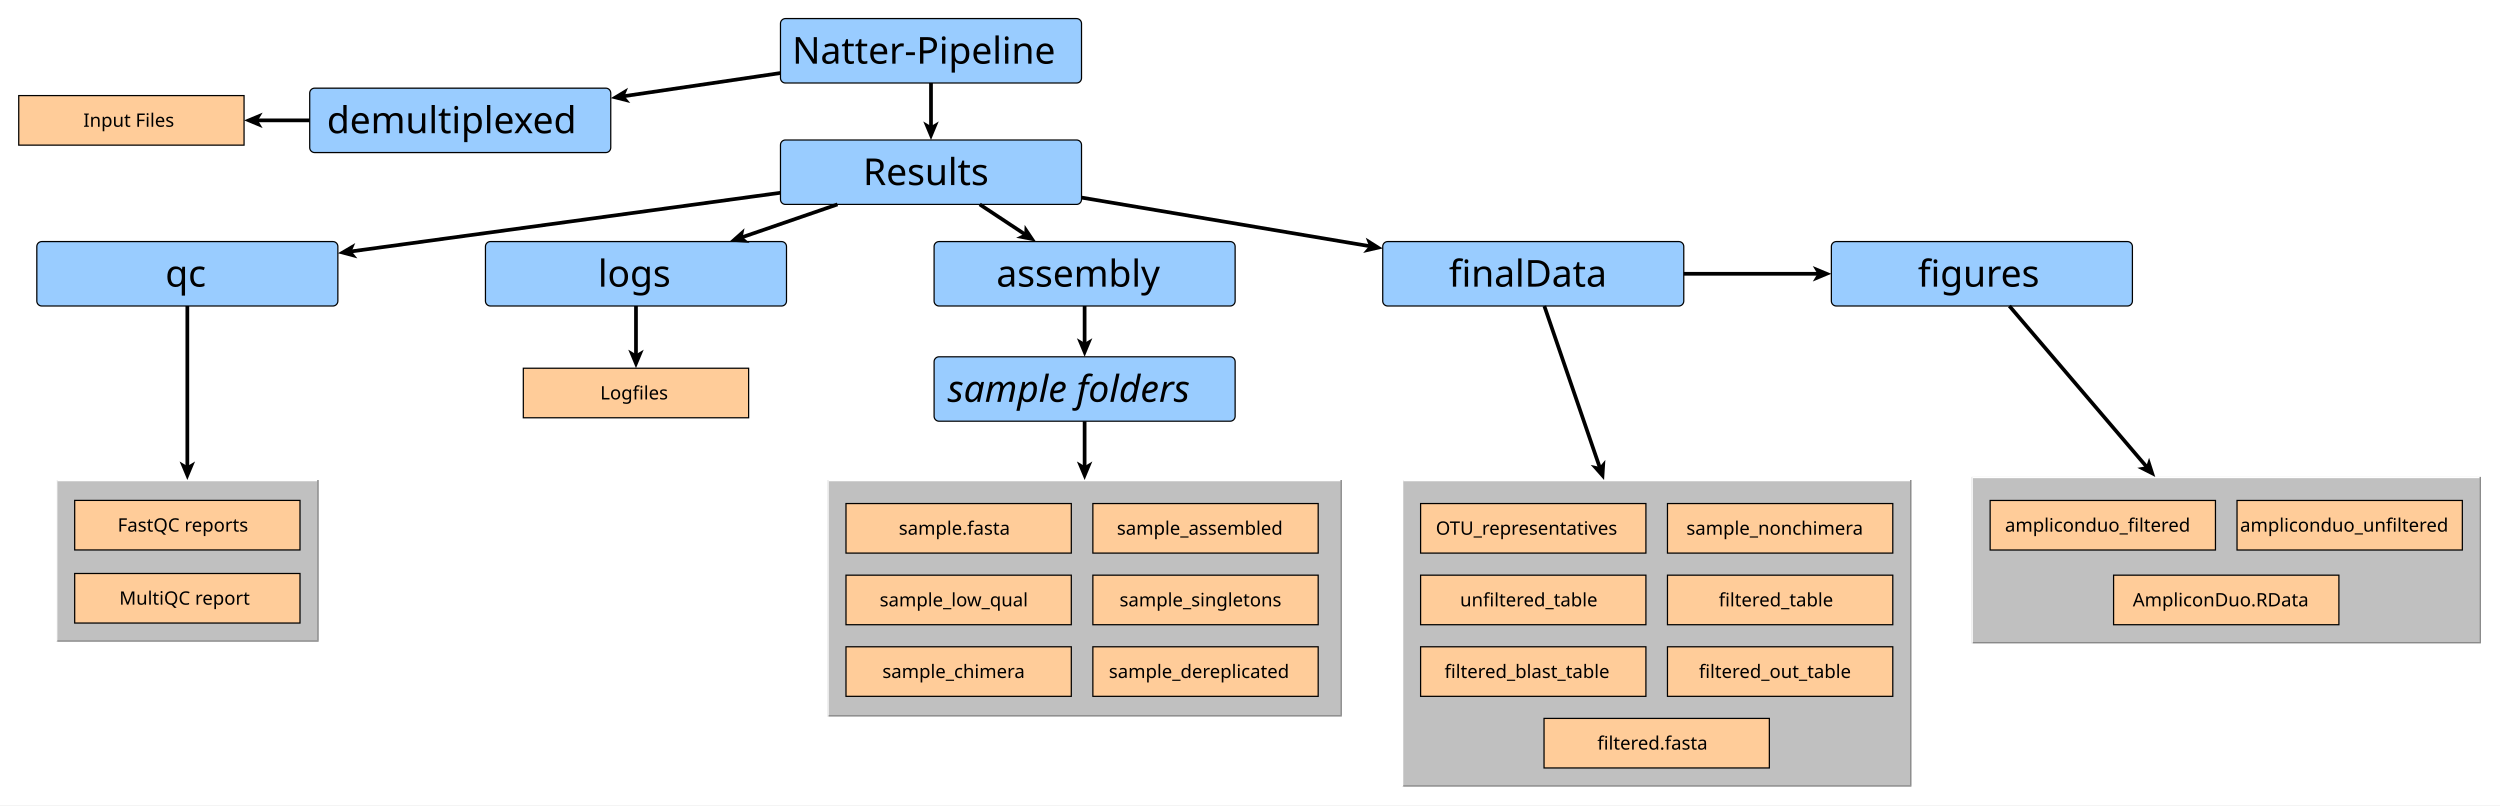
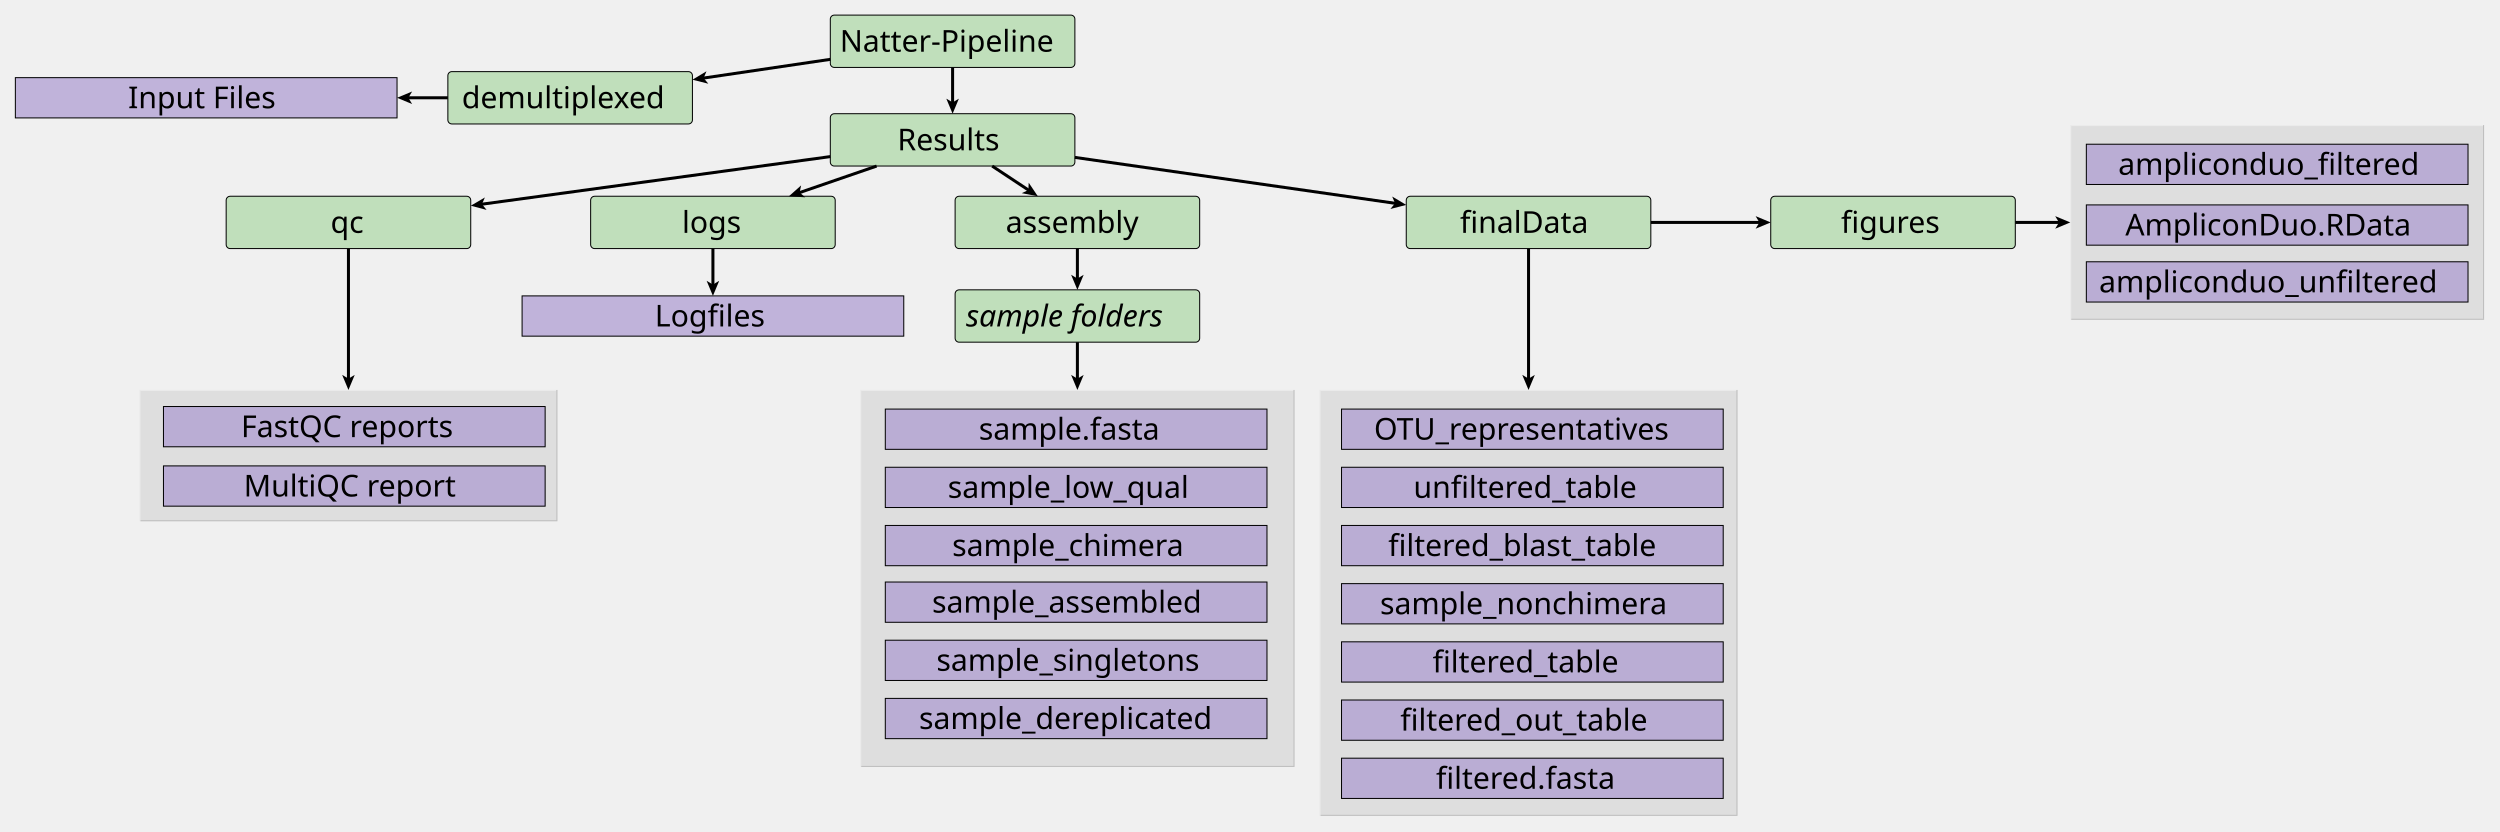
- <svg xmlns="http://www.w3.org/2000/svg" fill-opacity="1" color-rendering="auto" color-interpolation="auto" text-rendering="auto" stroke="black" stroke-linecap="square" width="2018" stroke-miterlimit="10" shape-rendering="auto" stroke-opacity="1" fill="black" stroke-dasharray="none" font-weight="normal" stroke-width="1" height="650" font-family="'Dialog'" font-style="normal" stroke-linejoin="miter" font-size="12px" stroke-dashoffset="0" image-rendering="auto">
+ <svg xmlns="http://www.w3.org/2000/svg" fill-opacity="1" color-rendering="auto" color-interpolation="auto" text-rendering="auto" stroke="black" stroke-linecap="square" width="2484" stroke-miterlimit="10" shape-rendering="auto" stroke-opacity="1" fill="black" stroke-dasharray="none" font-weight="normal" stroke-width="1" height="826" font-family="'Dialog'" font-style="normal" stroke-linejoin="miter" font-size="12px" stroke-dashoffset="0" image-rendering="auto">
  <defs id="genericDefs" />
  <g>
    <defs id="defs1">
      <clipPath clipPathUnits="userSpaceOnUse" id="clipPath1">
-         <path d="M0 0 L2018 0 L2018 650 L0 650 L0 0 Z" />
+         <path d="M0 0 L2484 0 L2484 826 L0 826 L0 0 Z" />
      </clipPath>
      <clipPath clipPathUnits="userSpaceOnUse" id="clipPath2">
-         <path d="M-95 218 L1923 218 L1923 868 L-95 868 L-95 218 Z" />
+         <path d="M-290 218 L2194 218 L2194 1044 L-290 1044 L-290 218 Z" />
      </clipPath>
    </defs>
-     <g fill="white" text-rendering="geometricPrecision" shape-rendering="geometricPrecision" transform="translate(95,-218)" stroke="white">
-       <rect x="-95" width="2018" height="650" y="218" clip-path="url(#clipPath2)" stroke="none" />
-     </g>
-     <g fill="rgb(153,204,255)" text-rendering="geometricPrecision" shape-rendering="geometricPrecision" transform="matrix(1,0,0,1,95,-218)" stroke="rgb(153,204,255)">
+     <g transform="matrix(1,0,0,1,290,-218)" fill-opacity="0.663" fill="rgb(167,214,160)" text-rendering="geometricPrecision" shape-rendering="geometricPrecision" stroke="rgb(167,214,160)" stroke-opacity="0.663">
      <rect x="535" y="233" clip-path="url(#clipPath2)" width="243" rx="4" ry="4" height="52" stroke="none" />
    </g>
-     <g text-rendering="geometricPrecision" stroke-miterlimit="1.45" shape-rendering="geometricPrecision" transform="matrix(1,0,0,1,95,-218)" stroke-linecap="butt">
+     <g text-rendering="geometricPrecision" stroke-miterlimit="1.45" shape-rendering="geometricPrecision" transform="matrix(1,0,0,1,290,-218)" stroke-linecap="butt">
      <rect x="535" y="233" clip-path="url(#clipPath2)" fill="none" width="243" rx="4" ry="4" height="52" />
      <text x="544.483" font-size="30px" y="269.386" clip-path="url(#clipPath2)" font-family="sans-serif" stroke="none" xml:space="preserve">Natter-Pipeline</text>
    </g>
-     <g fill="rgb(153,204,255)" text-rendering="geometricPrecision" shape-rendering="geometricPrecision" transform="matrix(1,0,0,1,95,-218)" stroke="rgb(153,204,255)">
+     <g transform="matrix(1,0,0,1,290,-218)" fill-opacity="0.663" fill="rgb(167,214,160)" text-rendering="geometricPrecision" shape-rendering="geometricPrecision" stroke="rgb(167,214,160)" stroke-opacity="0.663">
      <rect x="155" y="289.155" clip-path="url(#clipPath2)" width="243" rx="4" ry="4" height="52" stroke="none" />
    </g>
-     <g text-rendering="geometricPrecision" stroke-miterlimit="1.45" shape-rendering="geometricPrecision" transform="matrix(1,0,0,1,95,-218)" stroke-linecap="butt">
+     <g text-rendering="geometricPrecision" stroke-miterlimit="1.45" shape-rendering="geometricPrecision" transform="matrix(1,0,0,1,290,-218)" stroke-linecap="butt">
      <rect x="155" y="289.155" clip-path="url(#clipPath2)" fill="none" width="243" rx="4" ry="4" height="52" />
      <text x="168.871" font-size="30px" y="325.541" clip-path="url(#clipPath2)" font-family="sans-serif" stroke="none" xml:space="preserve">demultiplexed</text>
    </g>
-     <g fill="rgb(255,204,153)" text-rendering="geometricPrecision" shape-rendering="geometricPrecision" transform="matrix(1,0,0,1,95,-218)" stroke="rgb(255,204,153)">
-       <rect x="-79.875" width="181.875" height="40" y="295.155" clip-path="url(#clipPath2)" stroke="none" />
-     </g>
-     <g text-rendering="geometricPrecision" stroke-miterlimit="1.45" shape-rendering="geometricPrecision" transform="matrix(1,0,0,1,95,-218)" stroke-linecap="butt">
-       <rect fill="none" x="-79.875" width="181.875" height="40" y="295.155" clip-path="url(#clipPath2)" />
-       <text x="-27.745" font-size="15px" y="320.348" clip-path="url(#clipPath2)" font-family="sans-serif" stroke="none" xml:space="preserve">Input Files</text>
-     </g>
-     <g fill="rgb(153,204,255)" text-rendering="geometricPrecision" shape-rendering="geometricPrecision" transform="matrix(1,0,0,1,95,-218)" stroke="rgb(153,204,255)">
+     <g transform="matrix(1,0,0,1,290,-218)" fill-opacity="0.663" fill="rgb(167,148,206)" text-rendering="geometricPrecision" shape-rendering="geometricPrecision" stroke="rgb(167,148,206)" stroke-opacity="0.663">
+       <rect x="-274.737" width="379.233" height="40" y="295.155" clip-path="url(#clipPath2)" stroke="none" />
+     </g>
+     <g text-rendering="geometricPrecision" stroke-miterlimit="1.45" shape-rendering="geometricPrecision" transform="matrix(1,0,0,1,290,-218)" stroke-linecap="butt">
+       <rect fill="none" x="-274.737" width="379.233" height="40" y="295.155" clip-path="url(#clipPath2)" />
+       <text x="-162.735" font-size="30px" y="325.541" clip-path="url(#clipPath2)" font-family="sans-serif" stroke="none" xml:space="preserve">Input Files</text>
+     </g>
+     <g transform="matrix(1,0,0,1,290,-218)" fill-opacity="0.663" fill="rgb(167,214,160)" text-rendering="geometricPrecision" shape-rendering="geometricPrecision" stroke="rgb(167,214,160)" stroke-opacity="0.663">
      <rect x="535" y="331" clip-path="url(#clipPath2)" width="243" rx="4" ry="4" height="52" stroke="none" />
    </g>
-     <g text-rendering="geometricPrecision" stroke-miterlimit="1.45" shape-rendering="geometricPrecision" transform="matrix(1,0,0,1,95,-218)" stroke-linecap="butt">
+     <g text-rendering="geometricPrecision" stroke-miterlimit="1.45" shape-rendering="geometricPrecision" transform="matrix(1,0,0,1,290,-218)" stroke-linecap="butt">
      <rect x="535" y="331" clip-path="url(#clipPath2)" fill="none" width="243" rx="4" ry="4" height="52" />
      <text x="601.664" font-size="30px" y="367.386" clip-path="url(#clipPath2)" font-family="sans-serif" stroke="none" xml:space="preserve">Results</text>
    </g>
-     <g fill="rgb(153,204,255)" text-rendering="geometricPrecision" shape-rendering="geometricPrecision" transform="matrix(1,0,0,1,95,-218)" stroke="rgb(153,204,255)">
+     <g transform="matrix(1,0,0,1,290,-218)" fill-opacity="0.663" fill="rgb(167,214,160)" text-rendering="geometricPrecision" shape-rendering="geometricPrecision" stroke="rgb(167,214,160)" stroke-opacity="0.663">
      <rect x="-65.281" y="413" clip-path="url(#clipPath2)" width="243" rx="4" ry="4" height="52" stroke="none" />
    </g>
-     <g text-rendering="geometricPrecision" stroke-miterlimit="1.45" shape-rendering="geometricPrecision" transform="matrix(1,0,0,1,95,-218)" stroke-linecap="butt">
+     <g text-rendering="geometricPrecision" stroke-miterlimit="1.45" shape-rendering="geometricPrecision" transform="matrix(1,0,0,1,290,-218)" stroke-linecap="butt">
      <rect x="-65.281" y="413" clip-path="url(#clipPath2)" fill="none" width="243" rx="4" ry="4" height="52" />
      <text x="38.45" font-size="30px" y="449.386" clip-path="url(#clipPath2)" font-family="sans-serif" stroke="none" xml:space="preserve">qc</text>
    </g>
-     <g fill="rgb(153,204,255)" text-rendering="geometricPrecision" shape-rendering="geometricPrecision" transform="matrix(1,0,0,1,95,-218)" stroke="rgb(153,204,255)">
+     <g transform="matrix(1,0,0,1,290,-218)" fill-opacity="0.663" fill="rgb(167,214,160)" text-rendering="geometricPrecision" shape-rendering="geometricPrecision" stroke="rgb(167,214,160)" stroke-opacity="0.663">
      <rect x="296.859" y="413" clip-path="url(#clipPath2)" width="243" rx="4" ry="4" height="52" stroke="none" />
    </g>
-     <g text-rendering="geometricPrecision" stroke-miterlimit="1.45" shape-rendering="geometricPrecision" transform="matrix(1,0,0,1,95,-218)" stroke-linecap="butt">
+     <g text-rendering="geometricPrecision" stroke-miterlimit="1.45" shape-rendering="geometricPrecision" transform="matrix(1,0,0,1,290,-218)" stroke-linecap="butt">
      <rect x="296.859" y="413" clip-path="url(#clipPath2)" fill="none" width="243" rx="4" ry="4" height="52" />
      <text x="387.678" font-size="30px" y="449.386" clip-path="url(#clipPath2)" font-family="sans-serif" stroke="none" xml:space="preserve">logs</text>
    </g>
-     <g fill="rgb(153,204,255)" text-rendering="geometricPrecision" shape-rendering="geometricPrecision" transform="matrix(1,0,0,1,95,-218)" stroke="rgb(153,204,255)">
-       <rect x="1021.141" y="413" clip-path="url(#clipPath2)" width="243" rx="4" ry="4" height="52" stroke="none" />
-     </g>
-     <g text-rendering="geometricPrecision" stroke-miterlimit="1.45" shape-rendering="geometricPrecision" transform="matrix(1,0,0,1,95,-218)" stroke-linecap="butt">
-       <rect x="1021.141" y="413" clip-path="url(#clipPath2)" fill="none" width="243" rx="4" ry="4" height="52" />
-       <text x="1074.511" font-size="30px" y="449.386" clip-path="url(#clipPath2)" font-family="sans-serif" stroke="none" xml:space="preserve">finalData</text>
-     </g>
-     <g fill="rgb(153,204,255)" text-rendering="geometricPrecision" shape-rendering="geometricPrecision" transform="matrix(1,0,0,1,95,-218)" stroke="rgb(153,204,255)">
+     <g transform="matrix(1,0,0,1,290,-218)" fill-opacity="0.663" fill="rgb(167,214,160)" text-rendering="geometricPrecision" shape-rendering="geometricPrecision" stroke="rgb(167,214,160)" stroke-opacity="0.663">
+       <rect x="1107.259" y="413" clip-path="url(#clipPath2)" width="243" rx="4" ry="4" height="52" stroke="none" />
+     </g>
+     <g text-rendering="geometricPrecision" stroke-miterlimit="1.45" shape-rendering="geometricPrecision" transform="matrix(1,0,0,1,290,-218)" stroke-linecap="butt">
+       <rect x="1107.259" y="413" clip-path="url(#clipPath2)" fill="none" width="243" rx="4" ry="4" height="52" />
+       <text x="1160.63" font-size="30px" y="449.386" clip-path="url(#clipPath2)" font-family="sans-serif" stroke="none" xml:space="preserve">finalData</text>
+     </g>
+     <g transform="matrix(1,0,0,1,290,-218)" fill-opacity="0.663" fill="rgb(167,214,160)" text-rendering="geometricPrecision" shape-rendering="geometricPrecision" stroke="rgb(167,214,160)" stroke-opacity="0.663">
      <rect x="659" y="413" clip-path="url(#clipPath2)" width="243" rx="4" ry="4" height="52" stroke="none" />
    </g>
-     <g text-rendering="geometricPrecision" stroke-miterlimit="1.45" shape-rendering="geometricPrecision" transform="matrix(1,0,0,1,95,-218)" stroke-linecap="butt">
+     <g text-rendering="geometricPrecision" stroke-miterlimit="1.45" shape-rendering="geometricPrecision" transform="matrix(1,0,0,1,290,-218)" stroke-linecap="butt">
      <rect x="659" y="413" clip-path="url(#clipPath2)" fill="none" width="243" rx="4" ry="4" height="52" />
      <text x="709.272" font-size="30px" y="449.386" clip-path="url(#clipPath2)" font-family="sans-serif" stroke="none" xml:space="preserve">assembly</text>
    </g>
-     <g fill="rgb(255,204,153)" text-rendering="geometricPrecision" shape-rendering="geometricPrecision" transform="matrix(1,0,0,1,95,-218)" stroke="rgb(255,204,153)">
-       <rect x="327.422" width="181.875" height="40" y="515.231" clip-path="url(#clipPath2)" stroke="none" />
-     </g>
-     <g text-rendering="geometricPrecision" stroke-miterlimit="1.45" shape-rendering="geometricPrecision" transform="matrix(1,0,0,1,95,-218)" stroke-linecap="butt">
-       <rect fill="none" x="327.422" width="181.875" height="40" y="515.231" clip-path="url(#clipPath2)" />
-       <text x="389.502" font-size="15px" y="540.423" clip-path="url(#clipPath2)" font-family="sans-serif" stroke="none" xml:space="preserve">Logfiles</text>
-     </g>
-     <g fill="rgb(153,204,255)" text-rendering="geometricPrecision" shape-rendering="geometricPrecision" transform="matrix(1,0,0,1,95,-218)" stroke="rgb(153,204,255)">
+     <g transform="matrix(1,0,0,1,290,-218)" fill-opacity="0.663" fill="rgb(167,148,206)" text-rendering="geometricPrecision" shape-rendering="geometricPrecision" stroke="rgb(167,148,206)" stroke-opacity="0.663">
+       <rect x="228.743" width="379.233" height="40" y="512" clip-path="url(#clipPath2)" stroke="none" />
+     </g>
+     <g text-rendering="geometricPrecision" stroke-miterlimit="1.45" shape-rendering="geometricPrecision" transform="matrix(1,0,0,1,290,-218)" stroke-linecap="butt">
+       <rect fill="none" x="228.743" width="379.233" height="40" y="512" clip-path="url(#clipPath2)" />
+       <text x="360.644" font-size="30px" y="542.386" clip-path="url(#clipPath2)" font-family="sans-serif" stroke="none" xml:space="preserve">Logfiles</text>
+     </g>
+     <g transform="matrix(1,0,0,1,290,-218)" fill-opacity="0.663" fill="rgb(167,214,160)" text-rendering="geometricPrecision" shape-rendering="geometricPrecision" stroke="rgb(167,214,160)" stroke-opacity="0.663">
      <rect x="659" y="506" clip-path="url(#clipPath2)" width="243" rx="4" ry="4" height="52" stroke="none" />
    </g>
-     <g text-rendering="geometricPrecision" stroke-miterlimit="1.45" shape-rendering="geometricPrecision" transform="matrix(1,0,0,1,95,-218)" stroke-linecap="butt">
+     <g text-rendering="geometricPrecision" stroke-miterlimit="1.45" shape-rendering="geometricPrecision" transform="matrix(1,0,0,1,290,-218)" stroke-linecap="butt">
      <rect x="659" y="506" clip-path="url(#clipPath2)" fill="none" width="243" rx="4" ry="4" height="52" />
      <text x="669.838" font-size="30px" y="542.386" clip-path="url(#clipPath2)" font-family="sans-serif" font-style="italic" stroke="none" xml:space="preserve">sample folders</text>
    </g>
-     <g fill="silver" text-rendering="geometricPrecision" shape-rendering="geometricPrecision" transform="matrix(1,0,0,1,95,-218)" stroke="silver">
-       <rect x="572.881" width="415.238" height="190.838" y="605.461" clip-path="url(#clipPath2)" stroke="none" />
-       <rect x="572.881" y="605.461" clip-path="url(#clipPath2)" fill="white" width="1" height="190.838" stroke="none" />
-       <rect x="573.881" y="605.461" clip-path="url(#clipPath2)" fill="white" width="413.238" height="1" stroke="none" />
-       <rect x="573.881" y="795.298" clip-path="url(#clipPath2)" fill="rgb(134,134,134)" width="414.238" height="1" stroke="none" />
-       <rect x="987.119" y="605.461" clip-path="url(#clipPath2)" fill="rgb(134,134,134)" width="1" height="189.838" stroke="none" />
-       <rect x="587.881" y="682.273" clip-path="url(#clipPath2)" fill="rgb(255,204,153)" width="181.875" height="40" stroke="none" />
-     </g>
-     <g text-rendering="geometricPrecision" stroke-miterlimit="1.45" shape-rendering="geometricPrecision" transform="matrix(1,0,0,1,95,-218)" stroke-linecap="butt">
-       <rect fill="none" x="587.881" width="181.875" height="40" y="682.273" clip-path="url(#clipPath2)" />
-       <text x="615.05" font-size="15px" y="707.466" clip-path="url(#clipPath2)" font-family="sans-serif" stroke="none" xml:space="preserve">sample_low_qual</text>
-     </g>
-     <g fill="rgb(255,204,153)" text-rendering="geometricPrecision" shape-rendering="geometricPrecision" transform="matrix(1,0,0,1,95,-218)" stroke="rgb(255,204,153)">
-       <rect x="787.163" width="181.875" height="40" y="624.461" clip-path="url(#clipPath2)" stroke="none" />
-     </g>
-     <g text-rendering="geometricPrecision" stroke-miterlimit="1.45" shape-rendering="geometricPrecision" transform="matrix(1,0,0,1,95,-218)" stroke-linecap="butt">
-       <rect fill="none" x="787.163" width="181.875" height="40" y="624.461" clip-path="url(#clipPath2)" />
-       <text x="806.531" font-size="15px" y="649.654" clip-path="url(#clipPath2)" font-family="sans-serif" stroke="none" xml:space="preserve">sample_assembled</text>
-     </g>
-     <g fill="rgb(255,204,153)" text-rendering="geometricPrecision" shape-rendering="geometricPrecision" transform="matrix(1,0,0,1,95,-218)" stroke="rgb(255,204,153)">
-       <rect x="787.163" width="181.875" height="40" y="682.273" clip-path="url(#clipPath2)" stroke="none" />
-     </g>
-     <g text-rendering="geometricPrecision" stroke-miterlimit="1.45" shape-rendering="geometricPrecision" transform="matrix(1,0,0,1,95,-218)" stroke-linecap="butt">
-       <rect fill="none" x="787.163" width="181.875" height="40" y="682.273" clip-path="url(#clipPath2)" />
-       <text x="808.688" font-size="15px" y="707.466" clip-path="url(#clipPath2)" font-family="sans-serif" stroke="none" xml:space="preserve">sample_singletons</text>
-     </g>
-     <g fill="rgb(255,204,153)" text-rendering="geometricPrecision" shape-rendering="geometricPrecision" transform="matrix(1,0,0,1,95,-218)" stroke="rgb(255,204,153)">
-       <rect x="787.163" width="181.875" height="40" y="740.086" clip-path="url(#clipPath2)" stroke="none" />
-     </g>
-     <g text-rendering="geometricPrecision" stroke-miterlimit="1.45" shape-rendering="geometricPrecision" transform="matrix(1,0,0,1,95,-218)" stroke-linecap="butt">
-       <rect fill="none" x="787.163" width="181.875" height="40" y="740.086" clip-path="url(#clipPath2)" />
-       <text x="800.046" font-size="15px" y="765.279" clip-path="url(#clipPath2)" font-family="sans-serif" stroke="none" xml:space="preserve">sample_dereplicated</text>
-     </g>
-     <g fill="rgb(255,204,153)" text-rendering="geometricPrecision" shape-rendering="geometricPrecision" transform="matrix(1,0,0,1,95,-218)" stroke="rgb(255,204,153)">
-       <rect x="587.881" width="181.875" height="40" y="740.086" clip-path="url(#clipPath2)" stroke="none" />
-     </g>
-     <g text-rendering="geometricPrecision" stroke-miterlimit="1.45" shape-rendering="geometricPrecision" transform="matrix(1,0,0,1,95,-218)" stroke-linecap="butt">
-       <rect fill="none" x="587.881" width="181.875" height="40" y="740.086" clip-path="url(#clipPath2)" />
-       <text x="617.24" font-size="15px" y="765.279" clip-path="url(#clipPath2)" font-family="sans-serif" stroke="none" xml:space="preserve">sample_chimera</text>
-     </g>
-     <g fill="rgb(255,204,153)" text-rendering="geometricPrecision" shape-rendering="geometricPrecision" transform="matrix(1,0,0,1,95,-218)" stroke="rgb(255,204,153)">
-       <rect x="587.881" width="181.875" height="40" y="624.461" clip-path="url(#clipPath2)" stroke="none" />
-     </g>
-     <g text-rendering="geometricPrecision" stroke-miterlimit="1.45" shape-rendering="geometricPrecision" transform="matrix(1,0,0,1,95,-218)" stroke-linecap="butt">
-       <rect fill="none" x="587.881" width="181.875" height="40" y="624.461" clip-path="url(#clipPath2)" />
-       <text x="630.486" font-size="15px" y="649.654" clip-path="url(#clipPath2)" font-family="sans-serif" stroke="none" xml:space="preserve">sample.fasta</text>
-     </g>
-     <g fill="silver" text-rendering="geometricPrecision" shape-rendering="geometricPrecision" transform="matrix(1,0,0,1,95,-218)" stroke="silver">
-       <rect x="-49.719" width="211.875" height="130.461" y="605.461" clip-path="url(#clipPath2)" stroke="none" />
-       <rect x="-49.719" y="605.461" clip-path="url(#clipPath2)" fill="white" width="1" height="130.461" stroke="none" />
-       <rect x="-48.719" y="605.461" clip-path="url(#clipPath2)" fill="white" width="209.875" height="1" stroke="none" />
-       <rect x="-48.719" y="734.922" clip-path="url(#clipPath2)" fill="rgb(134,134,134)" width="210.875" height="1" stroke="none" />
-       <rect x="161.156" y="605.461" clip-path="url(#clipPath2)" fill="rgb(134,134,134)" width="1" height="129.461" stroke="none" />
-       <rect x="-34.719" y="621.922" clip-path="url(#clipPath2)" fill="rgb(255,204,153)" width="181.875" height="40" stroke="none" />
-     </g>
-     <g text-rendering="geometricPrecision" stroke-miterlimit="1.45" shape-rendering="geometricPrecision" transform="matrix(1,0,0,1,95,-218)" stroke-linecap="butt">
-       <rect fill="none" x="-34.719" width="181.875" height="40" y="621.922" clip-path="url(#clipPath2)" />
-       <text x="-0.042" font-size="15px" y="647.115" clip-path="url(#clipPath2)" font-family="sans-serif" stroke="none" xml:space="preserve">FastQC reports</text>
-     </g>
-     <g fill="rgb(255,204,153)" text-rendering="geometricPrecision" shape-rendering="geometricPrecision" transform="matrix(1,0,0,1,95,-218)" stroke="rgb(255,204,153)">
-       <rect x="-34.719" width="181.875" height="40" y="680.922" clip-path="url(#clipPath2)" stroke="none" />
-     </g>
-     <g text-rendering="geometricPrecision" stroke-miterlimit="1.45" shape-rendering="geometricPrecision" transform="matrix(1,0,0,1,95,-218)" stroke-linecap="butt">
-       <rect fill="none" x="-34.719" width="181.875" height="40" y="680.922" clip-path="url(#clipPath2)" />
-       <text x="1.291" font-size="15px" y="706.115" clip-path="url(#clipPath2)" font-family="sans-serif" stroke="none" xml:space="preserve">MultiQC report</text>
-     </g>
-     <g fill="rgb(153,204,255)" text-rendering="geometricPrecision" shape-rendering="geometricPrecision" transform="matrix(1,0,0,1,95,-218)" stroke="rgb(153,204,255)">
-       <rect x="1383.281" y="413" clip-path="url(#clipPath2)" width="243" rx="4" ry="4" height="52" stroke="none" />
-     </g>
-     <g text-rendering="geometricPrecision" stroke-miterlimit="1.45" shape-rendering="geometricPrecision" transform="matrix(1,0,0,1,95,-218)" stroke-linecap="butt">
-       <rect x="1383.281" y="413" clip-path="url(#clipPath2)" fill="none" width="243" rx="4" ry="4" height="52" />
-       <text x="1453.094" font-size="30px" y="449.386" clip-path="url(#clipPath2)" font-family="sans-serif" stroke="none" xml:space="preserve">figures</text>
-     </g>
-     <g fill="silver" text-rendering="geometricPrecision" shape-rendering="geometricPrecision" transform="matrix(1,0,0,1,95,-218)" stroke="silver">
-       <rect x="1036.703" width="411.156" height="247.438" y="605.461" clip-path="url(#clipPath2)" stroke="none" />
-       <rect x="1036.703" y="605.461" clip-path="url(#clipPath2)" fill="white" width="1" height="247.438" stroke="none" />
-       <rect x="1037.703" y="605.461" clip-path="url(#clipPath2)" fill="white" width="409.156" height="1" stroke="none" />
-       <rect x="1037.703" y="851.898" clip-path="url(#clipPath2)" fill="rgb(134,134,134)" width="410.156" height="1" stroke="none" />
-       <rect x="1446.859" y="605.461" clip-path="url(#clipPath2)" fill="rgb(134,134,134)" width="1" height="246.438" stroke="none" />
-       <rect x="1051.703" y="682.273" clip-path="url(#clipPath2)" fill="rgb(255,204,153)" width="181.875" height="40" stroke="none" />
-     </g>
-     <g text-rendering="geometricPrecision" stroke-miterlimit="1.45" shape-rendering="geometricPrecision" transform="matrix(1,0,0,1,95,-218)" stroke-linecap="butt">
-       <rect fill="none" x="1051.703" width="181.875" height="40" y="682.273" clip-path="url(#clipPath2)" />
-       <text x="1083.567" font-size="15px" y="707.466" clip-path="url(#clipPath2)" font-family="sans-serif" stroke="none" xml:space="preserve">unfiltered_table</text>
-     </g>
-     <g fill="rgb(255,204,153)" text-rendering="geometricPrecision" shape-rendering="geometricPrecision" transform="matrix(1,0,0,1,95,-218)" stroke="rgb(255,204,153)">
-       <rect x="1250.984" width="181.875" height="40" y="624.461" clip-path="url(#clipPath2)" stroke="none" />
-     </g>
-     <g text-rendering="geometricPrecision" stroke-miterlimit="1.45" shape-rendering="geometricPrecision" transform="matrix(1,0,0,1,95,-218)" stroke-linecap="butt">
-       <rect fill="none" x="1250.984" width="181.875" height="40" y="624.461" clip-path="url(#clipPath2)" />
-       <text x="1266.248" font-size="15px" y="649.654" clip-path="url(#clipPath2)" font-family="sans-serif" stroke="none" xml:space="preserve">sample_nonchimera</text>
-     </g>
-     <g fill="rgb(255,204,153)" text-rendering="geometricPrecision" shape-rendering="geometricPrecision" transform="matrix(1,0,0,1,95,-218)" stroke="rgb(255,204,153)">
-       <rect x="1250.984" width="181.875" height="40" y="682.273" clip-path="url(#clipPath2)" stroke="none" />
-     </g>
-     <g text-rendering="geometricPrecision" stroke-miterlimit="1.45" shape-rendering="geometricPrecision" transform="matrix(1,0,0,1,95,-218)" stroke-linecap="butt">
-       <rect fill="none" x="1250.984" width="181.875" height="40" y="682.273" clip-path="url(#clipPath2)" />
-       <text x="1292.355" font-size="15px" y="707.466" clip-path="url(#clipPath2)" font-family="sans-serif" stroke="none" xml:space="preserve">filtered_table</text>
-     </g>
-     <g fill="rgb(255,204,153)" text-rendering="geometricPrecision" shape-rendering="geometricPrecision" transform="matrix(1,0,0,1,95,-218)" stroke="rgb(255,204,153)">
-       <rect x="1051.703" width="181.875" height="40" y="740.086" clip-path="url(#clipPath2)" stroke="none" />
-     </g>
-     <g text-rendering="geometricPrecision" stroke-miterlimit="1.45" shape-rendering="geometricPrecision" transform="matrix(1,0,0,1,95,-218)" stroke-linecap="butt">
-       <rect fill="none" x="1051.703" width="181.875" height="40" y="740.086" clip-path="url(#clipPath2)" />
-       <text x="1071.035" font-size="15px" y="765.279" clip-path="url(#clipPath2)" font-family="sans-serif" stroke="none" xml:space="preserve">filtered_blast_table</text>
-     </g>
-     <g fill="rgb(255,204,153)" text-rendering="geometricPrecision" shape-rendering="geometricPrecision" transform="matrix(1,0,0,1,95,-218)" stroke="rgb(255,204,153)">
-       <rect x="1151.344" width="181.875" height="40" y="797.898" clip-path="url(#clipPath2)" stroke="none" />
-     </g>
-     <g text-rendering="geometricPrecision" stroke-miterlimit="1.45" shape-rendering="geometricPrecision" transform="matrix(1,0,0,1,95,-218)" stroke-linecap="butt">
-       <rect fill="none" x="1151.344" width="181.875" height="40" y="797.898" clip-path="url(#clipPath2)" />
-       <text x="1194.396" font-size="15px" y="823.091" clip-path="url(#clipPath2)" font-family="sans-serif" stroke="none" xml:space="preserve">filtered.fasta</text>
-     </g>
-     <g fill="rgb(255,204,153)" text-rendering="geometricPrecision" shape-rendering="geometricPrecision" transform="matrix(1,0,0,1,95,-218)" stroke="rgb(255,204,153)">
-       <rect x="1051.703" width="181.875" height="40" y="624.461" clip-path="url(#clipPath2)" stroke="none" />
-     </g>
-     <g text-rendering="geometricPrecision" stroke-miterlimit="1.45" shape-rendering="geometricPrecision" transform="matrix(1,0,0,1,95,-218)" stroke-linecap="butt">
-       <rect fill="none" x="1051.703" width="181.875" height="40" y="624.461" clip-path="url(#clipPath2)" />
-       <text x="1063.964" font-size="15px" y="649.654" clip-path="url(#clipPath2)" font-family="sans-serif" stroke="none" xml:space="preserve">OTU_representatives</text>
-     </g>
-     <g fill="rgb(255,204,153)" text-rendering="geometricPrecision" shape-rendering="geometricPrecision" transform="matrix(1,0,0,1,95,-218)" stroke="rgb(255,204,153)">
-       <rect x="1250.984" width="181.875" height="40" y="740.086" clip-path="url(#clipPath2)" stroke="none" />
-     </g>
-     <g text-rendering="geometricPrecision" stroke-miterlimit="1.45" shape-rendering="geometricPrecision" transform="matrix(1,0,0,1,95,-218)" stroke-linecap="butt">
-       <rect fill="none" x="1250.984" width="181.875" height="40" y="740.086" clip-path="url(#clipPath2)" />
-       <text x="1276.322" font-size="15px" y="765.279" clip-path="url(#clipPath2)" font-family="sans-serif" stroke="none" xml:space="preserve">filtered_out_table</text>
-     </g>
-     <g fill="silver" text-rendering="geometricPrecision" shape-rendering="geometricPrecision" transform="matrix(1,0,0,1,95,-218)" stroke="silver">
-       <rect x="1496.444" width="411.156" height="134.305" y="602.969" clip-path="url(#clipPath2)" stroke="none" />
-       <rect x="1496.444" y="602.969" clip-path="url(#clipPath2)" fill="white" width="1" height="134.305" stroke="none" />
-       <rect x="1497.444" y="602.969" clip-path="url(#clipPath2)" fill="white" width="409.156" height="1" stroke="none" />
-       <rect x="1497.444" y="736.273" clip-path="url(#clipPath2)" fill="rgb(134,134,134)" width="410.156" height="1" stroke="none" />
-       <rect x="1906.6" y="602.969" clip-path="url(#clipPath2)" fill="rgb(134,134,134)" width="1" height="133.305" stroke="none" />
-       <rect x="1710.725" y="621.969" clip-path="url(#clipPath2)" fill="rgb(255,204,153)" width="181.875" height="40" stroke="none" />
-     </g>
-     <g text-rendering="geometricPrecision" stroke-miterlimit="1.45" shape-rendering="geometricPrecision" transform="matrix(1,0,0,1,95,-218)" stroke-linecap="butt">
-       <rect fill="none" x="1710.725" width="181.875" height="40" y="621.969" clip-path="url(#clipPath2)" />
-       <text x="1713.186" font-size="15px" y="647.162" clip-path="url(#clipPath2)" font-family="sans-serif" stroke="none" xml:space="preserve">ampliconduo_unfiltered</text>
-     </g>
-     <g fill="rgb(255,204,153)" text-rendering="geometricPrecision" shape-rendering="geometricPrecision" transform="matrix(1,0,0,1,95,-218)" stroke="rgb(255,204,153)">
-       <rect x="1511.444" width="181.875" height="40" y="621.969" clip-path="url(#clipPath2)" stroke="none" />
-     </g>
-     <g text-rendering="geometricPrecision" stroke-miterlimit="1.45" shape-rendering="geometricPrecision" transform="matrix(1,0,0,1,95,-218)" stroke-linecap="butt">
-       <rect fill="none" x="1511.444" width="181.875" height="40" y="621.969" clip-path="url(#clipPath2)" />
-       <text x="1523.411" font-size="15px" y="647.162" clip-path="url(#clipPath2)" font-family="sans-serif" stroke="none" xml:space="preserve">ampliconduo_filtered</text>
-     </g>
-     <g fill="rgb(255,204,153)" text-rendering="geometricPrecision" shape-rendering="geometricPrecision" transform="matrix(1,0,0,1,95,-218)" stroke="rgb(255,204,153)">
-       <rect x="1611.084" width="181.875" height="40" y="682.273" clip-path="url(#clipPath2)" stroke="none" />
-     </g>
-     <g text-rendering="geometricPrecision" stroke-miterlimit="1.45" shape-rendering="geometricPrecision" transform="matrix(1,0,0,1,95,-218)" stroke-linecap="butt">
-       <rect fill="none" x="1611.084" width="181.875" height="40" y="682.273" clip-path="url(#clipPath2)" />
-       <text x="1626.571" font-size="15px" y="707.466" clip-path="url(#clipPath2)" font-family="sans-serif" stroke="none" xml:space="preserve">AmpliconDuo.RData</text>
+     <g transform="matrix(1,0,0,1,290,-218)" fill-opacity="0.377" fill="rgb(192,192,192)" text-rendering="geometricPrecision" shape-rendering="geometricPrecision" stroke="rgb(192,192,192)" stroke-opacity="0.377">
+       <rect x="564.766" width="431.468" height="374.545" y="605.461" clip-path="url(#clipPath2)" stroke="none" />
+       <rect x="564.766" y="605.461" clip-path="url(#clipPath2)" fill="rgb(255,255,255)" width="1" height="374.545" stroke="none" />
+       <rect x="565.766" y="605.461" clip-path="url(#clipPath2)" fill="rgb(255,255,255)" width="429.468" height="1" stroke="none" />
+       <rect x="565.766" y="979.006" clip-path="url(#clipPath2)" fill="rgb(134,134,134)" width="430.468" height="1" stroke="none" />
+       <rect x="995.234" y="605.461" clip-path="url(#clipPath2)" fill="rgb(134,134,134)" width="1" height="373.545" stroke="none" />
+     </g>
+     <g transform="matrix(1,0,0,1,290,-218)" fill-opacity="0.663" fill="rgb(167,148,206)" text-rendering="geometricPrecision" shape-rendering="geometricPrecision" stroke="rgb(167,148,206)" stroke-opacity="0.663">
+       <rect x="589.634" width="379.233" height="40" y="682.273" clip-path="url(#clipPath2)" stroke="none" />
+     </g>
+     <g text-rendering="geometricPrecision" stroke-miterlimit="1.45" shape-rendering="geometricPrecision" transform="matrix(1,0,0,1,290,-218)" stroke-linecap="butt">
+       <rect fill="none" x="589.634" width="379.233" height="40" y="682.273" clip-path="url(#clipPath2)" />
+       <text x="651.714" font-size="30px" y="712.659" clip-path="url(#clipPath2)" font-family="sans-serif" stroke="none" xml:space="preserve">sample_low_qual</text>
+     </g>
+     <g transform="matrix(1,0,0,1,290,-218)" fill-opacity="0.663" fill="rgb(167,148,206)" text-rendering="geometricPrecision" shape-rendering="geometricPrecision" stroke="rgb(167,148,206)" stroke-opacity="0.663">
+       <rect x="589.634" width="379.233" height="40" y="796.298" clip-path="url(#clipPath2)" stroke="none" />
+     </g>
+     <g text-rendering="geometricPrecision" stroke-miterlimit="1.45" shape-rendering="geometricPrecision" transform="matrix(1,0,0,1,290,-218)" stroke-linecap="butt">
+       <rect fill="none" x="589.634" width="379.233" height="40" y="796.298" clip-path="url(#clipPath2)" />
+       <text x="636.113" font-size="30px" y="826.684" clip-path="url(#clipPath2)" font-family="sans-serif" stroke="none" xml:space="preserve">sample_assembled</text>
+     </g>
+     <g transform="matrix(1,0,0,1,290,-218)" fill-opacity="0.663" fill="rgb(167,148,206)" text-rendering="geometricPrecision" shape-rendering="geometricPrecision" stroke="rgb(167,148,206)" stroke-opacity="0.663">
+       <rect x="589.634" width="379.233" height="40" y="854.111" clip-path="url(#clipPath2)" stroke="none" />
+     </g>
+     <g text-rendering="geometricPrecision" stroke-miterlimit="1.45" shape-rendering="geometricPrecision" transform="matrix(1,0,0,1,290,-218)" stroke-linecap="butt">
+       <rect fill="none" x="589.634" width="379.233" height="40" y="854.111" clip-path="url(#clipPath2)" />
+       <text x="640.427" font-size="30px" y="884.497" clip-path="url(#clipPath2)" font-family="sans-serif" stroke="none" xml:space="preserve">sample_singletons</text>
+     </g>
+     <g transform="matrix(1,0,0,1,290,-218)" fill-opacity="0.663" fill="rgb(167,148,206)" text-rendering="geometricPrecision" shape-rendering="geometricPrecision" stroke="rgb(167,148,206)" stroke-opacity="0.663">
+       <rect x="589.634" width="379.233" height="40" y="911.923" clip-path="url(#clipPath2)" stroke="none" />
+     </g>
+     <g text-rendering="geometricPrecision" stroke-miterlimit="1.45" shape-rendering="geometricPrecision" transform="matrix(1,0,0,1,290,-218)" stroke-linecap="butt">
+       <rect fill="none" x="589.634" width="379.233" height="40" y="911.923" clip-path="url(#clipPath2)" />
+       <text x="623.142" font-size="30px" y="942.309" clip-path="url(#clipPath2)" font-family="sans-serif" stroke="none" xml:space="preserve">sample_dereplicated</text>
+     </g>
+     <g transform="matrix(1,0,0,1,290,-218)" fill-opacity="0.663" fill="rgb(167,148,206)" text-rendering="geometricPrecision" shape-rendering="geometricPrecision" stroke="rgb(167,148,206)" stroke-opacity="0.663">
+       <rect x="589.634" width="379.233" height="40" y="740.086" clip-path="url(#clipPath2)" stroke="none" />
+     </g>
+     <g text-rendering="geometricPrecision" stroke-miterlimit="1.45" shape-rendering="geometricPrecision" transform="matrix(1,0,0,1,290,-218)" stroke-linecap="butt">
+       <rect fill="none" x="589.634" width="379.233" height="40" y="740.086" clip-path="url(#clipPath2)" />
+       <text x="656.094" font-size="30px" y="770.472" clip-path="url(#clipPath2)" font-family="sans-serif" stroke="none" xml:space="preserve">sample_chimera</text>
+     </g>
+     <g transform="matrix(1,0,0,1,290,-218)" fill-opacity="0.663" fill="rgb(167,148,206)" text-rendering="geometricPrecision" shape-rendering="geometricPrecision" stroke="rgb(167,148,206)" stroke-opacity="0.663">
+       <rect x="589.634" width="379.233" height="40" y="624.461" clip-path="url(#clipPath2)" stroke="none" />
+     </g>
+     <g text-rendering="geometricPrecision" stroke-miterlimit="1.45" shape-rendering="geometricPrecision" transform="matrix(1,0,0,1,290,-218)" stroke-linecap="butt">
+       <rect fill="none" x="589.634" width="379.233" height="40" y="624.461" clip-path="url(#clipPath2)" />
+       <text x="682.586" font-size="30px" y="654.847" clip-path="url(#clipPath2)" font-family="sans-serif" stroke="none" xml:space="preserve">sample.fasta</text>
+     </g>
+     <g transform="matrix(1,0,0,1,290,-218)" fill-opacity="0.377" fill="rgb(192,192,192)" text-rendering="geometricPrecision" shape-rendering="geometricPrecision" stroke="rgb(192,192,192)" stroke-opacity="0.377">
+       <rect x="-151.4" width="415.238" height="130.461" y="605.461" clip-path="url(#clipPath2)" stroke="none" />
+       <rect x="-151.4" y="605.461" clip-path="url(#clipPath2)" fill="rgb(255,255,255)" width="1" height="130.461" stroke="none" />
+       <rect x="-150.4" y="605.461" clip-path="url(#clipPath2)" fill="rgb(255,255,255)" width="413.238" height="1" stroke="none" />
+       <rect x="-150.4" y="734.922" clip-path="url(#clipPath2)" fill="rgb(134,134,134)" width="414.238" height="1" stroke="none" />
+       <rect x="262.837" y="605.461" clip-path="url(#clipPath2)" fill="rgb(134,134,134)" width="1" height="129.461" stroke="none" />
+     </g>
+     <g transform="matrix(1,0,0,1,290,-218)" fill-opacity="0.663" fill="rgb(167,148,206)" text-rendering="geometricPrecision" shape-rendering="geometricPrecision" stroke="rgb(167,148,206)" stroke-opacity="0.663">
+       <rect x="-127.586" width="379.233" height="40" y="621.922" clip-path="url(#clipPath2)" stroke="none" />
+     </g>
+     <g text-rendering="geometricPrecision" stroke-miterlimit="1.45" shape-rendering="geometricPrecision" transform="matrix(1,0,0,1,290,-218)" stroke-linecap="butt">
+       <rect fill="none" x="-127.586" width="379.233" height="40" y="621.922" clip-path="url(#clipPath2)" />
+       <text x="-50.492" font-size="30px" y="652.308" clip-path="url(#clipPath2)" font-family="sans-serif" stroke="none" xml:space="preserve">FastQC reports</text>
+     </g>
+     <g transform="matrix(1,0,0,1,290,-218)" fill-opacity="0.663" fill="rgb(167,148,206)" text-rendering="geometricPrecision" shape-rendering="geometricPrecision" stroke="rgb(167,148,206)" stroke-opacity="0.663">
+       <rect x="-127.586" width="379.233" height="40" y="680.922" clip-path="url(#clipPath2)" stroke="none" />
+     </g>
+     <g text-rendering="geometricPrecision" stroke-miterlimit="1.45" shape-rendering="geometricPrecision" transform="matrix(1,0,0,1,290,-218)" stroke-linecap="butt">
+       <rect fill="none" x="-127.586" width="379.233" height="40" y="680.922" clip-path="url(#clipPath2)" />
+       <text x="-47.826" font-size="30px" y="711.308" clip-path="url(#clipPath2)" font-family="sans-serif" stroke="none" xml:space="preserve">MultiQC report</text>
+     </g>
+     <g transform="matrix(1,0,0,1,290,-218)" fill-opacity="0.663" fill="rgb(167,214,160)" text-rendering="geometricPrecision" shape-rendering="geometricPrecision" stroke="rgb(167,214,160)" stroke-opacity="0.663">
+       <rect x="1469.4" y="413" clip-path="url(#clipPath2)" width="243" rx="4" ry="4" height="52" stroke="none" />
+     </g>
+     <g text-rendering="geometricPrecision" stroke-miterlimit="1.45" shape-rendering="geometricPrecision" transform="matrix(1,0,0,1,290,-218)" stroke-linecap="butt">
+       <rect x="1469.4" y="413" clip-path="url(#clipPath2)" fill="none" width="243" rx="4" ry="4" height="52" />
+       <text x="1539.213" font-size="30px" y="449.386" clip-path="url(#clipPath2)" font-family="sans-serif" stroke="none" xml:space="preserve">figures</text>
+     </g>
+     <g transform="matrix(1,0,0,1,290,-218)" fill-opacity="0.377" fill="rgb(192,192,192)" text-rendering="geometricPrecision" shape-rendering="geometricPrecision" stroke="rgb(192,192,192)" stroke-opacity="0.377">
+       <rect x="1021.141" width="415.238" height="423.158" y="605.461" clip-path="url(#clipPath2)" stroke="none" />
+       <rect x="1021.141" y="605.461" clip-path="url(#clipPath2)" fill="rgb(255,255,255)" width="1" height="423.158" stroke="none" />
+       <rect x="1022.141" y="605.461" clip-path="url(#clipPath2)" fill="rgb(255,255,255)" width="413.238" height="1" stroke="none" />
+       <rect x="1022.141" y="1027.618" clip-path="url(#clipPath2)" fill="rgb(134,134,134)" width="414.238" height="1" stroke="none" />
+       <rect x="1435.378" y="605.461" clip-path="url(#clipPath2)" fill="rgb(134,134,134)" width="1" height="422.158" stroke="none" />
+     </g>
+     <g transform="matrix(1,0,0,1,290,-218)" fill-opacity="0.663" fill="rgb(167,148,206)" text-rendering="geometricPrecision" shape-rendering="geometricPrecision" stroke="rgb(167,148,206)" stroke-opacity="0.663">
+       <rect x="1042.941" width="379.233" height="40" y="682.273" clip-path="url(#clipPath2)" stroke="none" />
+     </g>
+     <g text-rendering="geometricPrecision" stroke-miterlimit="1.45" shape-rendering="geometricPrecision" transform="matrix(1,0,0,1,290,-218)" stroke-linecap="butt">
+       <rect fill="none" x="1042.941" width="379.233" height="40" y="682.273" clip-path="url(#clipPath2)" />
+       <text x="1114.411" font-size="30px" y="712.659" clip-path="url(#clipPath2)" font-family="sans-serif" stroke="none" xml:space="preserve">unfiltered_table</text>
+     </g>
+     <g transform="matrix(1,0,0,1,290,-218)" fill-opacity="0.663" fill="rgb(167,148,206)" text-rendering="geometricPrecision" shape-rendering="geometricPrecision" stroke="rgb(167,148,206)" stroke-opacity="0.663">
+       <rect x="1042.941" width="379.233" height="40" y="797.898" clip-path="url(#clipPath2)" stroke="none" />
+     </g>
+     <g text-rendering="geometricPrecision" stroke-miterlimit="1.45" shape-rendering="geometricPrecision" transform="matrix(1,0,0,1,290,-218)" stroke-linecap="butt">
+       <rect fill="none" x="1042.941" width="379.233" height="40" y="797.898" clip-path="url(#clipPath2)" />
+       <text x="1081.21" font-size="30px" y="828.284" clip-path="url(#clipPath2)" font-family="sans-serif" stroke="none" xml:space="preserve">sample_nonchimera</text>
+     </g>
+     <g transform="matrix(1,0,0,1,290,-218)" fill-opacity="0.663" fill="rgb(167,148,206)" text-rendering="geometricPrecision" shape-rendering="geometricPrecision" stroke="rgb(167,148,206)" stroke-opacity="0.663">
+       <rect x="1042.941" width="379.233" height="40" y="855.711" clip-path="url(#clipPath2)" stroke="none" />
+     </g>
+     <g text-rendering="geometricPrecision" stroke-miterlimit="1.45" shape-rendering="geometricPrecision" transform="matrix(1,0,0,1,290,-218)" stroke-linecap="butt">
+       <rect fill="none" x="1042.941" width="379.233" height="40" y="855.711" clip-path="url(#clipPath2)" />
+       <text x="1133.425" font-size="30px" y="886.097" clip-path="url(#clipPath2)" font-family="sans-serif" stroke="none" xml:space="preserve">filtered_table</text>
+     </g>
+     <g transform="matrix(1,0,0,1,290,-218)" fill-opacity="0.663" fill="rgb(167,148,206)" text-rendering="geometricPrecision" shape-rendering="geometricPrecision" stroke="rgb(167,148,206)" stroke-opacity="0.663">
+       <rect x="1042.941" width="379.233" height="40" y="740.086" clip-path="url(#clipPath2)" stroke="none" />
+     </g>
+     <g text-rendering="geometricPrecision" stroke-miterlimit="1.45" shape-rendering="geometricPrecision" transform="matrix(1,0,0,1,290,-218)" stroke-linecap="butt">
+       <rect fill="none" x="1042.941" width="379.233" height="40" y="740.086" clip-path="url(#clipPath2)" />
+       <text x="1089.347" font-size="30px" y="770.472" clip-path="url(#clipPath2)" font-family="sans-serif" stroke="none" xml:space="preserve">filtered_blast_table</text>
+     </g>
+     <g transform="matrix(1,0,0,1,290,-218)" fill-opacity="0.663" fill="rgb(167,148,206)" text-rendering="geometricPrecision" shape-rendering="geometricPrecision" stroke="rgb(167,148,206)" stroke-opacity="0.663">
+       <rect x="1042.941" width="379.233" height="40" y="971.336" clip-path="url(#clipPath2)" stroke="none" />
+     </g>
+     <g text-rendering="geometricPrecision" stroke-miterlimit="1.45" shape-rendering="geometricPrecision" transform="matrix(1,0,0,1,290,-218)" stroke-linecap="butt">
+       <rect fill="none" x="1042.941" width="379.233" height="40" y="971.336" clip-path="url(#clipPath2)" />
+       <text x="1136.786" font-size="30px" y="1001.722" clip-path="url(#clipPath2)" font-family="sans-serif" stroke="none" xml:space="preserve">filtered.fasta</text>
+     </g>
+     <g transform="matrix(1,0,0,1,290,-218)" fill-opacity="0.663" fill="rgb(167,148,206)" text-rendering="geometricPrecision" shape-rendering="geometricPrecision" stroke="rgb(167,148,206)" stroke-opacity="0.663">
+       <rect x="1042.941" width="379.233" height="40" y="624.461" clip-path="url(#clipPath2)" stroke="none" />
+     </g>
+     <g text-rendering="geometricPrecision" stroke-miterlimit="1.45" shape-rendering="geometricPrecision" transform="matrix(1,0,0,1,290,-218)" stroke-linecap="butt">
+       <rect fill="none" x="1042.941" width="379.233" height="40" y="624.461" clip-path="url(#clipPath2)" />
+       <text x="1075.204" font-size="30px" y="654.847" clip-path="url(#clipPath2)" font-family="sans-serif" stroke="none" xml:space="preserve">OTU_representatives</text>
+     </g>
+     <g transform="matrix(1,0,0,1,290,-218)" fill-opacity="0.663" fill="rgb(167,148,206)" text-rendering="geometricPrecision" shape-rendering="geometricPrecision" stroke="rgb(167,148,206)" stroke-opacity="0.663">
+       <rect x="1042.941" width="379.233" height="40" y="913.523" clip-path="url(#clipPath2)" stroke="none" />
+     </g>
+     <g text-rendering="geometricPrecision" stroke-miterlimit="1.45" shape-rendering="geometricPrecision" transform="matrix(1,0,0,1,290,-218)" stroke-linecap="butt">
+       <rect fill="none" x="1042.941" width="379.233" height="40" y="913.523" clip-path="url(#clipPath2)" />
+       <text x="1101.359" font-size="30px" y="943.909" clip-path="url(#clipPath2)" font-family="sans-serif" stroke="none" xml:space="preserve">filtered_out_table</text>
+     </g>
+     <g transform="matrix(1,0,0,1,290,-218)" fill-opacity="0.377" fill="rgb(192,192,192)" text-rendering="geometricPrecision" shape-rendering="geometricPrecision" stroke="rgb(192,192,192)" stroke-opacity="0.377">
+       <rect x="1767.025" width="411.156" height="193.411" y="342.295" clip-path="url(#clipPath2)" stroke="none" />
+       <rect x="1767.025" y="342.295" clip-path="url(#clipPath2)" fill="rgb(255,255,255)" width="1" height="193.411" stroke="none" />
+       <rect x="1768.025" y="342.295" clip-path="url(#clipPath2)" fill="rgb(255,255,255)" width="409.156" height="1" stroke="none" />
+       <rect x="1768.025" y="534.705" clip-path="url(#clipPath2)" fill="rgb(134,134,134)" width="410.156" height="1" stroke="none" />
+       <rect x="2177.181" y="342.295" clip-path="url(#clipPath2)" fill="rgb(134,134,134)" width="1" height="192.411" stroke="none" />
+     </g>
+     <g transform="matrix(1,0,0,1,290,-218)" fill-opacity="0.663" fill="rgb(167,148,206)" text-rendering="geometricPrecision" shape-rendering="geometricPrecision" stroke="rgb(167,148,206)" stroke-opacity="0.663">
+       <rect x="1782.987" width="379.233" height="40" y="478.106" clip-path="url(#clipPath2)" stroke="none" />
+     </g>
+     <g text-rendering="geometricPrecision" stroke-miterlimit="1.45" shape-rendering="geometricPrecision" transform="matrix(1,0,0,1,290,-218)" stroke-linecap="butt">
+       <rect fill="none" x="1782.987" width="379.233" height="40" y="478.106" clip-path="url(#clipPath2)" />
+       <text x="1795.65" font-size="30px" y="508.491" clip-path="url(#clipPath2)" font-family="sans-serif" stroke="none" xml:space="preserve">ampliconduo_unfiltered</text>
+     </g>
+     <g transform="matrix(1,0,0,1,290,-218)" fill-opacity="0.663" fill="rgb(167,148,206)" text-rendering="geometricPrecision" shape-rendering="geometricPrecision" stroke="rgb(167,148,206)" stroke-opacity="0.663">
+       <rect x="1782.987" width="379.233" height="40" y="361.295" clip-path="url(#clipPath2)" stroke="none" />
+     </g>
+     <g text-rendering="geometricPrecision" stroke-miterlimit="1.45" shape-rendering="geometricPrecision" transform="matrix(1,0,0,1,290,-218)" stroke-linecap="butt">
+       <rect fill="none" x="1782.987" width="379.233" height="40" y="361.295" clip-path="url(#clipPath2)" />
+       <text x="1814.664" font-size="30px" y="391.68" clip-path="url(#clipPath2)" font-family="sans-serif" stroke="none" xml:space="preserve">ampliconduo_filtered</text>
+     </g>
+     <g transform="matrix(1,0,0,1,290,-218)" fill-opacity="0.663" fill="rgb(167,148,206)" text-rendering="geometricPrecision" shape-rendering="geometricPrecision" stroke="rgb(167,148,206)" stroke-opacity="0.663">
+       <rect x="1782.987" width="379.233" height="40" y="421.599" clip-path="url(#clipPath2)" stroke="none" />
+     </g>
+     <g text-rendering="geometricPrecision" stroke-miterlimit="1.45" shape-rendering="geometricPrecision" transform="matrix(1,0,0,1,290,-218)" stroke-linecap="butt">
+       <rect fill="none" x="1782.987" width="379.233" height="40" y="421.599" clip-path="url(#clipPath2)" />
+       <text x="1821.702" font-size="30px" y="451.985" clip-path="url(#clipPath2)" font-family="sans-serif" stroke="none" xml:space="preserve">AmpliconDuo.RData</text>
      <path fill="none" d="M535.013 276.953 L407.918 295.735" stroke-width="3" clip-path="url(#clipPath2)" />
      <path d="M398.025 297.197 L413.778 301.187 L409.154 295.552 L411.95 288.821 Z" stroke-width="3" clip-path="url(#clipPath2)" stroke="none" />
-       <path fill="none" d="M155.025 315.155 L112 315.155" stroke-width="3" clip-path="url(#clipPath2)" />
-       <path d="M102 315.155 L117 321.405 L113.25 315.155 L117 308.905 Z" stroke-width="3" clip-path="url(#clipPath2)" stroke="none" />
+       <path fill="none" d="M154.974 315.155 L114.496 315.155" stroke-width="3" clip-path="url(#clipPath2)" />
+       <path d="M104.496 315.155 L119.496 321.405 L115.746 315.155 L119.496 308.905 Z" stroke-width="3" clip-path="url(#clipPath2)" stroke="none" />
      <path fill="none" d="M656.5 284.983 L656.5 321.014" stroke-width="3" clip-path="url(#clipPath2)" />
      <path d="M656.5 331.014 L662.75 316.014 L656.5 319.764 L650.25 316.014 Z" stroke-width="3" clip-path="url(#clipPath2)" stroke="none" />
      <path fill="none" d="M534.971 373.601 L187.656 421.045" stroke-width="3" clip-path="url(#clipPath2)" />
      <path d="M177.748 422.399 L193.456 426.561 L188.894 420.876 L191.764 414.176 Z" stroke-width="3" clip-path="url(#clipPath2)" stroke="none" />
      <path fill="none" d="M581.005 382.995 L503.3 409.752" stroke-width="3" clip-path="url(#clipPath2)" />
      <path d="M493.845 413.008 L510.063 414.034 L504.482 409.345 L505.993 402.214 Z" stroke-width="3" clip-path="url(#clipPath2)" stroke="none" />
-       <path fill="none" d="M778.005 377.495 L1011.309 416.848" stroke-width="3" clip-path="url(#clipPath2)" />
-       <path d="M1021.17 418.511 L1007.418 409.853 L1010.077 416.64 L1005.339 422.179 Z" stroke-width="3" clip-path="url(#clipPath2)" stroke="none" />
+       <path fill="none" d="M778.014 374.412 L1097.343 420.169" stroke-width="3" clip-path="url(#clipPath2)" />
+       <path d="M1107.242 421.588 L1093.28 413.273 L1096.106 419.992 L1091.507 425.647 Z" stroke-width="3" clip-path="url(#clipPath2)" stroke="none" />
      <path fill="none" d="M695.825 383.005 L732.84 407.483" stroke-width="3" clip-path="url(#clipPath2)" />
      <path d="M741.181 412.999 L732.117 399.512 L731.797 406.793 L725.222 409.938 Z" stroke-width="3" clip-path="url(#clipPath2)" stroke="none" />
-       <path fill="none" d="M418.359 464.984 L418.359 505.231" stroke-width="3" clip-path="url(#clipPath2)" />
-       <path d="M418.359 515.231 L424.609 500.231 L418.359 503.981 L412.109 500.231 Z" stroke-width="3" clip-path="url(#clipPath2)" stroke="none" />
+       <path fill="none" d="M418.359 465.02 L418.359 502" stroke-width="3" clip-path="url(#clipPath2)" />
+       <path d="M418.359 512 L424.609 497 L418.359 500.75 L412.109 497 Z" stroke-width="3" clip-path="url(#clipPath2)" stroke="none" />
      <path fill="none" d="M780.5 465.02 L780.5 496" stroke-width="3" clip-path="url(#clipPath2)" />
      <path d="M780.5 506 L786.75 491 L780.5 494.75 L774.25 491 Z" stroke-width="3" clip-path="url(#clipPath2)" stroke="none" />
-       <path fill="none" d="M780.5 558.016 L780.5 595.486" stroke-width="3" clip-path="url(#clipPath2)" />
-       <path d="M780.5 605.486 L786.75 590.486 L780.5 594.236 L774.25 590.486 Z" stroke-width="3" clip-path="url(#clipPath2)" stroke="none" />
+       <path fill="none" d="M780.5 558.003 L780.5 595.482" stroke-width="3" clip-path="url(#clipPath2)" />
+       <path d="M780.5 605.482 L786.75 590.482 L780.5 594.232 L774.25 590.482 Z" stroke-width="3" clip-path="url(#clipPath2)" stroke="none" />
      <path fill="none" d="M56.219 464.992 L56.219 595.481" stroke-width="3" clip-path="url(#clipPath2)" />
      <path d="M56.219 605.481 L62.469 590.481 L56.219 594.231 L49.969 590.481 Z" stroke-width="3" clip-path="url(#clipPath2)" stroke="none" />
-       <path fill="none" d="M1264.165 439 L1373.269 439" stroke-width="3" clip-path="url(#clipPath2)" />
-       <path d="M1383.269 439 L1368.269 432.75 L1372.019 439 L1368.269 445.25 Z" stroke-width="3" clip-path="url(#clipPath2)" stroke="none" />
-       <path fill="none" d="M1151.581 465.035 L1196.551 596.001" stroke-width="3" clip-path="url(#clipPath2)" />
-       <path d="M1199.799 605.459 L1200.838 589.242 L1196.145 594.819 L1189.016 593.302 Z" stroke-width="3" clip-path="url(#clipPath2)" stroke="none" />
-       <path fill="none" d="M1526.956 464.984 L1638.237 595.379" stroke-width="3" clip-path="url(#clipPath2)" />
-       <path d="M1644.728 602.986 L1639.745 587.519 L1637.425 594.428 L1630.237 595.633 Z" stroke-width="3" clip-path="url(#clipPath2)" stroke="none" />
+       <path fill="none" d="M1350.283 439 L1459.388 439" stroke-width="3" clip-path="url(#clipPath2)" />
+       <path d="M1469.388 439 L1454.388 432.75 L1458.138 439 L1454.388 445.25 Z" stroke-width="3" clip-path="url(#clipPath2)" stroke="none" />
+       <path fill="none" d="M1228.759 464.981 L1228.759 595.469" stroke-width="3" clip-path="url(#clipPath2)" />
+       <path d="M1228.759 605.469 L1235.009 590.469 L1228.759 594.219 L1222.509 590.469 Z" stroke-width="3" clip-path="url(#clipPath2)" stroke="none" />
+       <path fill="none" d="M1712.372 439 L1757.042 439" stroke-width="3" clip-path="url(#clipPath2)" />
+       <path d="M1767.042 439 L1752.042 432.75 L1755.792 439 L1752.042 445.25 Z" stroke-width="3" clip-path="url(#clipPath2)" stroke="none" />
    </g>
  </g>
</svg>
